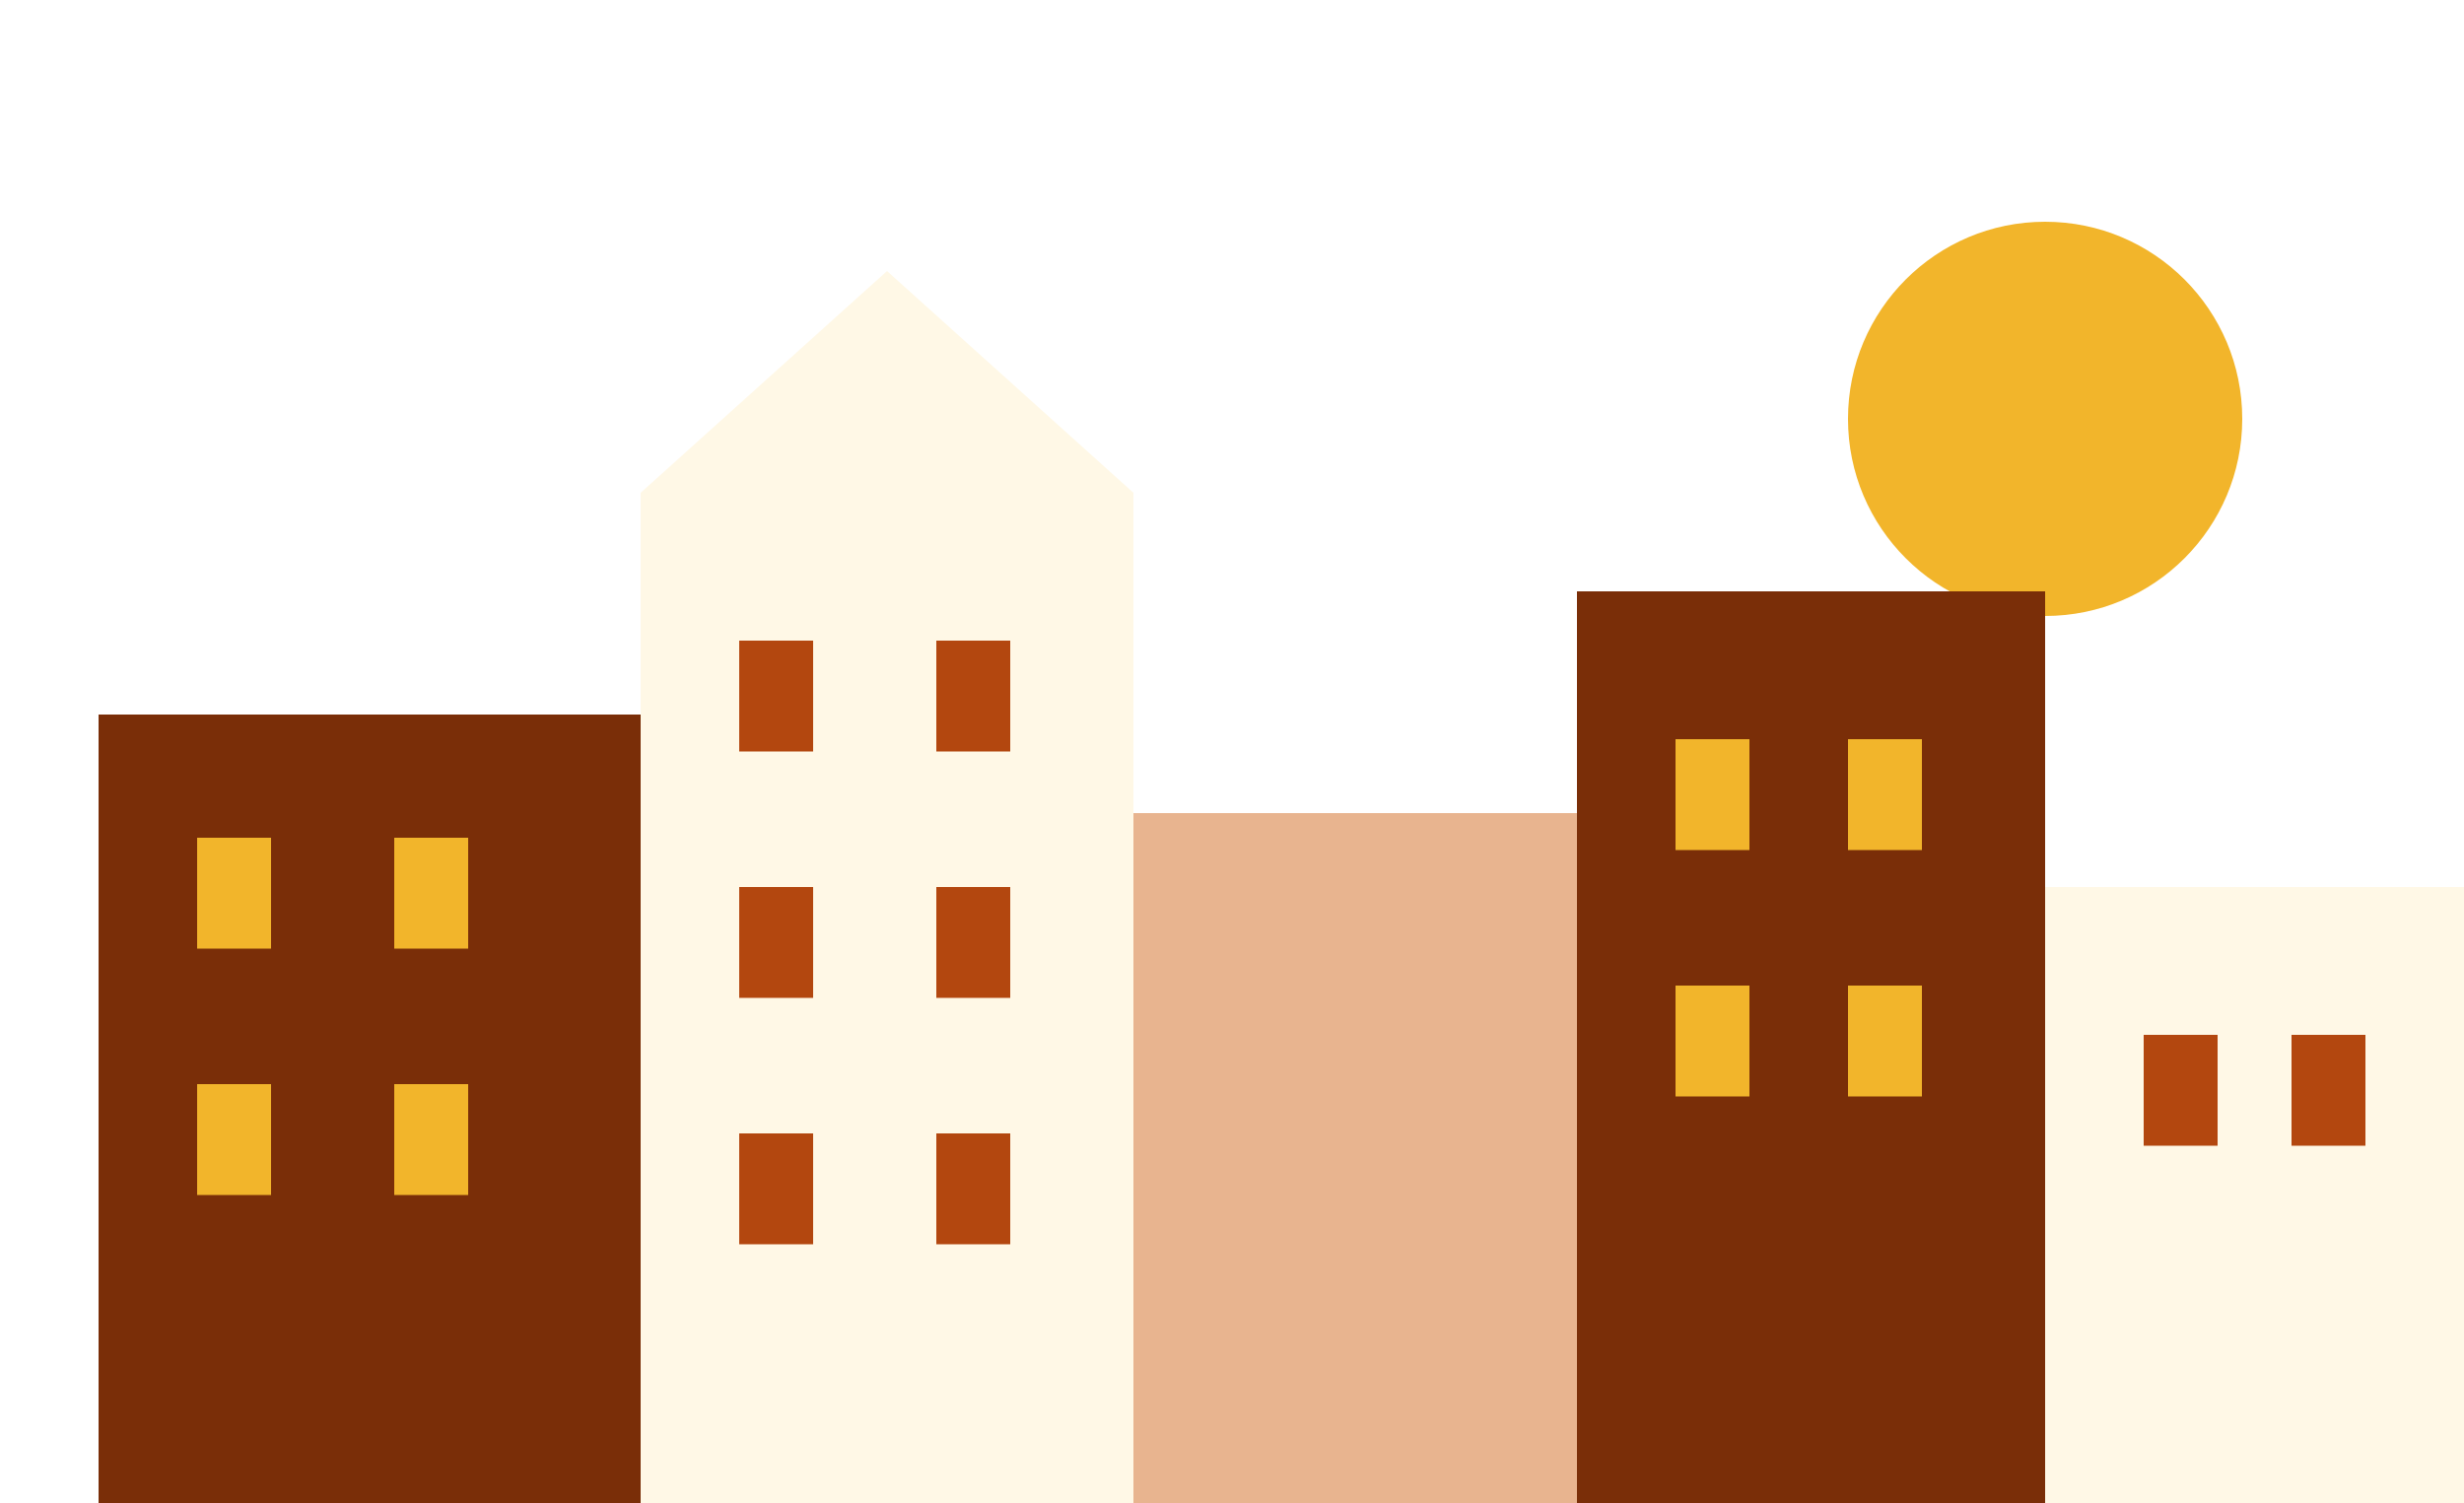
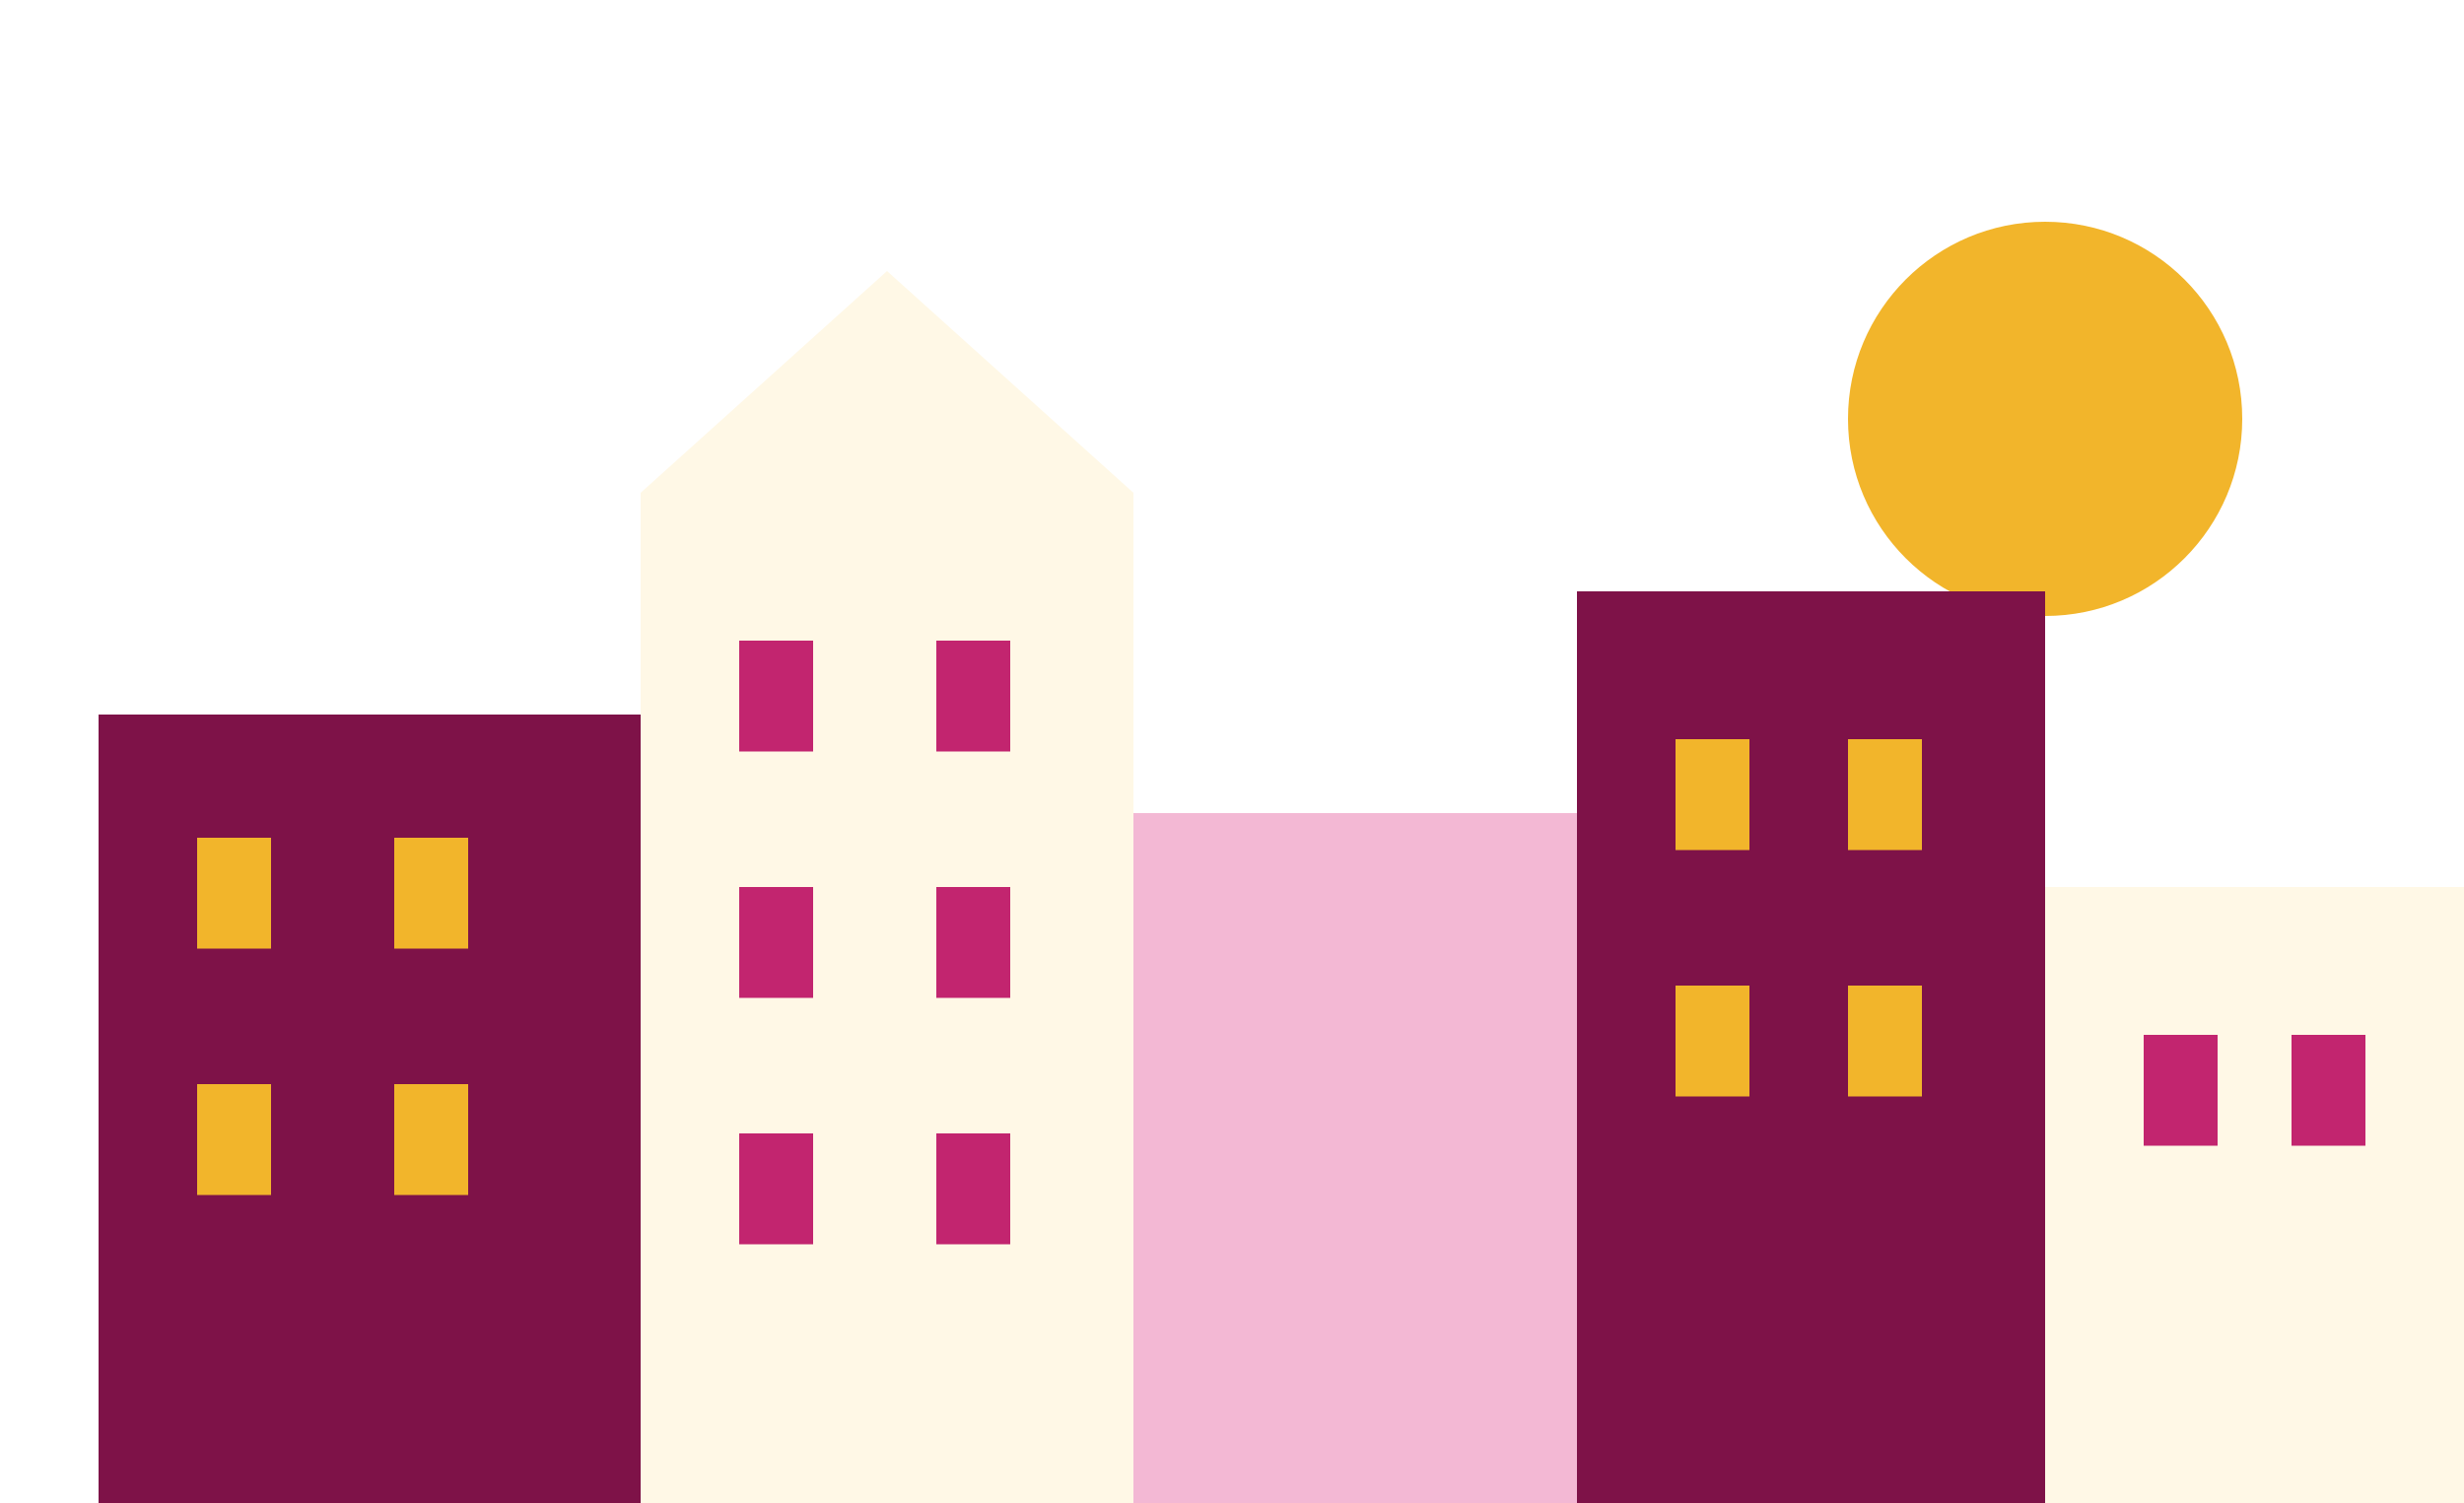
<svg xmlns="http://www.w3.org/2000/svg" viewBox="0 0 200 122">
  <circle cx="166" cy="34" r="16" fill="#F2B52B" />
-   <rect x="8" y="58" width="44" height="64" fill="#7A2E08" />
+   <rect x="8" y="58" width="44" height="64" fill="#7E1248" />
  <rect x="52" y="40" width="40" height="82" fill="#FFF8E6" />
-   <rect x="92" y="66" width="36" height="56" fill="#E8B48F" />
-   <rect x="128" y="48" width="38" height="74" fill="#7A2E08" />
+   <rect x="92" y="66" width="36" height="56" fill="#F3B8D4" />
+   <rect x="128" y="48" width="38" height="74" fill="#7E1248" />
  <rect x="166" y="72" width="34" height="50" fill="#FFF8E6" />
  <path d="M52 40 L72 22 L92 40 Z" fill="#FFF8E6" />
  <rect x="16" y="68" width="6" height="9" fill="#F2B52B" />
  <rect x="32" y="68" width="6" height="9" fill="#F2B52B" />
  <rect x="16" y="88" width="6" height="9" fill="#F2B52B" />
  <rect x="32" y="88" width="6" height="9" fill="#F2B52B" />
  <rect x="136" y="60" width="6" height="9" fill="#F2B52B" />
  <rect x="150" y="60" width="6" height="9" fill="#F2B52B" />
  <rect x="136" y="80" width="6" height="9" fill="#F2B52B" />
  <rect x="150" y="80" width="6" height="9" fill="#F2B52B" />
-   <rect x="60" y="52" width="6" height="9" fill="#B3470F" />
-   <rect x="76" y="52" width="6" height="9" fill="#B3470F" />
-   <rect x="60" y="72" width="6" height="9" fill="#B3470F" />
-   <rect x="76" y="72" width="6" height="9" fill="#B3470F" />
-   <rect x="60" y="92" width="6" height="9" fill="#B3470F" />
-   <rect x="76" y="92" width="6" height="9" fill="#B3470F" />
-   <rect x="174" y="84" width="6" height="9" fill="#B3470F" />
-   <rect x="186" y="84" width="6" height="9" fill="#B3470F" />
+   <rect x="60" y="52" width="6" height="9" fill="#C2256F" />
+   <rect x="76" y="52" width="6" height="9" fill="#C2256F" />
+   <rect x="60" y="72" width="6" height="9" fill="#C2256F" />
+   <rect x="76" y="72" width="6" height="9" fill="#C2256F" />
+   <rect x="60" y="92" width="6" height="9" fill="#C2256F" />
+   <rect x="76" y="92" width="6" height="9" fill="#C2256F" />
+   <rect x="174" y="84" width="6" height="9" fill="#C2256F" />
+   <rect x="186" y="84" width="6" height="9" fill="#C2256F" />
</svg>
